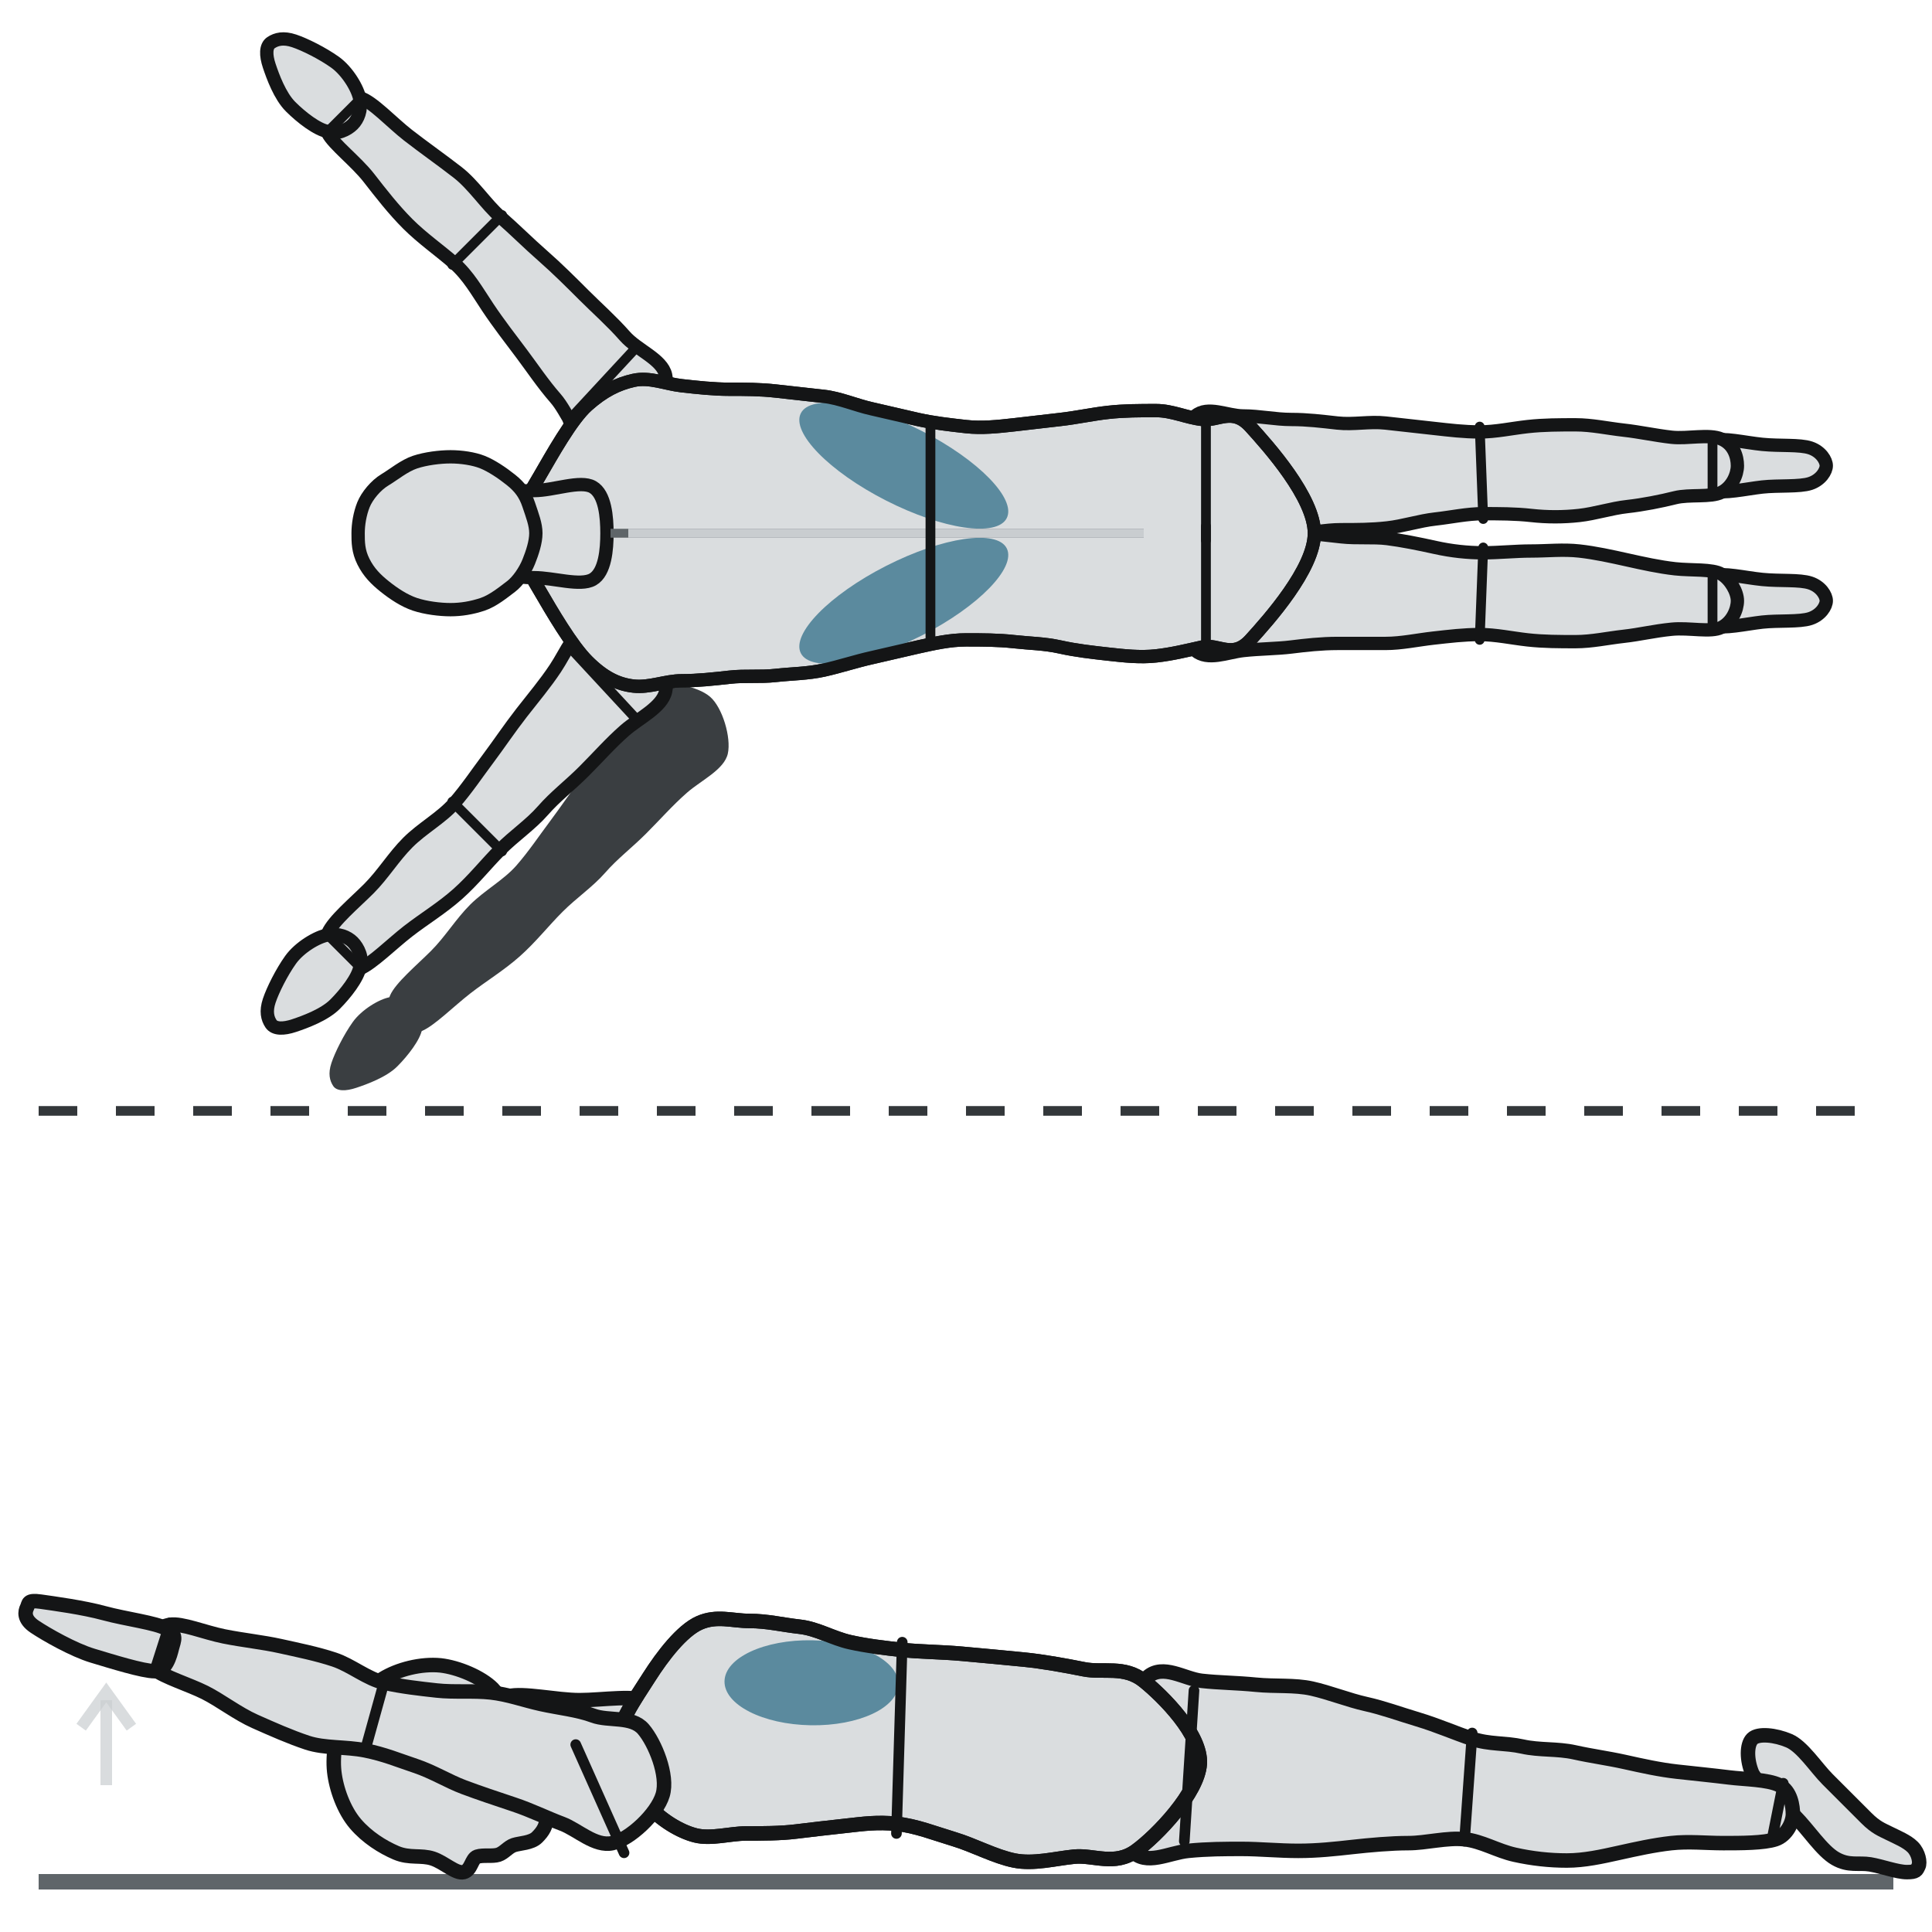
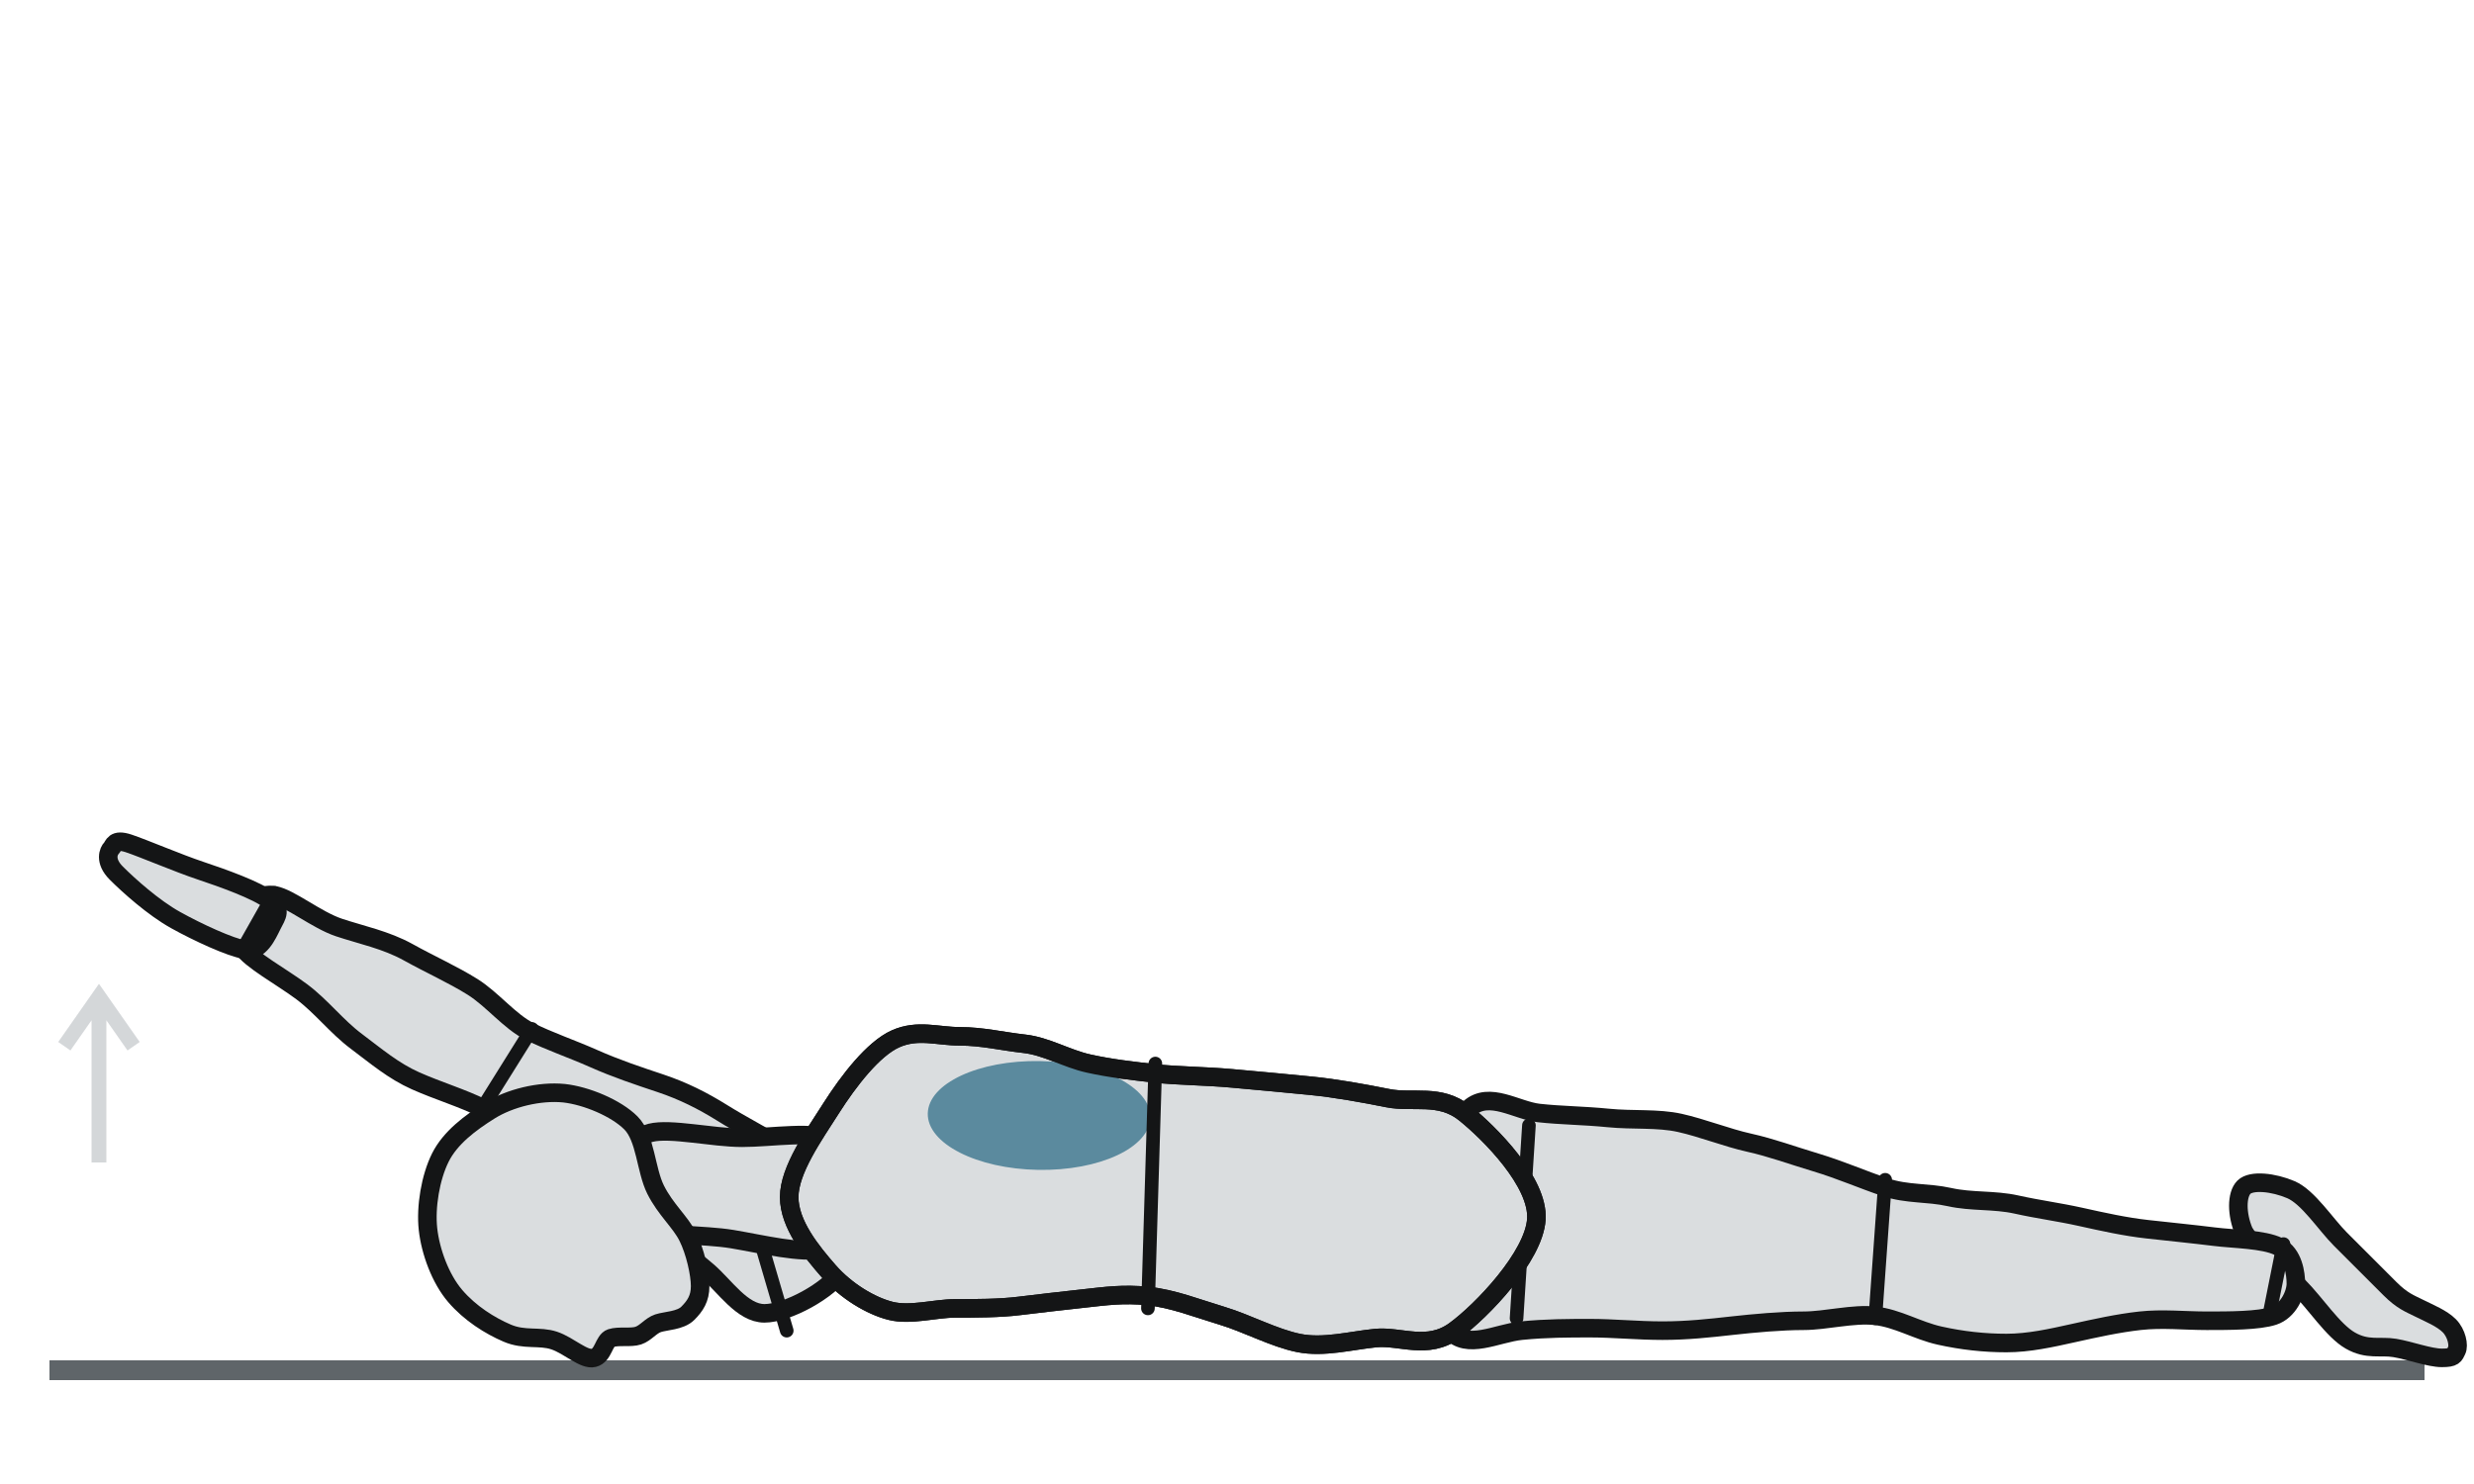
- <svg xmlns="http://www.w3.org/2000/svg" viewBox="0 0 100 100" role="img" aria-label="プローンYレイズ 上から見た図と横から見た図 腕をY字に浮かす">
-   <g transform="translate(4 0) scale(0.92)">
+ <svg xmlns="http://www.w3.org/2000/svg" viewBox="0 0 100 60" role="img" aria-label="プローンYレイズ 横から 腕を床から浮かす">
+   <line x1="2" y1="55.4" x2="98" y2="55.4" stroke="#5F6569" stroke-width="0.8" />
+   <g transform="translate(100 -42) scale(-1 1)">
    <defs>
-       <clipPath id="py29c">
-         <use href="#py29" />
-       </clipPath>
-     </defs>
-     <path d="M32.4 28.4C31.5 28.1 31.1 26.7 30.4 25.9S29.1 24.2 28.5 23.4S27.2 21.7 26.6 20.8S25.5 19 24.7 18.3S22.9 16.9 22.1 16.1S20.6 14.4 19.9 13.5S17.9 11.6 17.6 11S17.6 9.8 17.9 9.5S18.7 8.8 19.4 9S21.2 10.4 22.1 11.1S24 12.5 24.9 13.2S26.5 15 27.3 15.7S28.9 17.2 29.7 17.9S31.3 19.4 32 20.1S33.6 21.6 34.3 22.4S36.4 23.7 36.6 24.6S36.3 27.1 35.6 27.8S33.3 28.7 32.4 28.4Z" fill="#3A3E41" />
-     <path d="M17.6 10.9C17 10.8 16.1 10.1 15.5 9.5S14.5 7.8 14.3 7.2S14.1 6.1 14.4 5.9S15.1 5.6 15.7 5.8S17.3 6.5 18 7S19.3 8.5 19.4 9.1S19.3 10.2 19 10.5S18.1 11.1 17.6 10.9Z" fill="#3A3E41" />
-     <path d="M36.6 42.4C36.4 43.3 35.1 43.9 34.3 44.6S32.8 46.1 32 46.9S30.4 48.3 29.7 49.1S28.1 50.5 27.3 51.3S25.8 53 24.9 53.8S23 55.2 22.1 55.9S20.1 57.7 19.4 58S18.2 57.8 17.9 57.5S17.3 56.7 17.6 56S19.1 54.3 19.9 53.5S21.3 51.7 22.1 50.9S24 49.5 24.7 48.7S26 47 26.6 46.2S27.8 44.5 28.5 43.6S29.8 42 30.4 41.1S31.5 38.9 32.4 38.6S34.9 38.6 35.6 39.2S36.8 41.5 36.6 42.4Z" fill="#3A3E41" />
-     <path d="M19.4 57.9C19.3 58.5 18.6 59.4 18 60S16.3 61 15.7 61.2S14.6 61.4 14.4 61.1S14.1 60.4 14.3 59.8S15 58.2 15.5 57.5S17 56.2 17.6 56.1S18.7 56.2 19 56.5S19.6 57.4 19.4 57.9Z" fill="#3A3E41" />
-     <g fill="#DADDDF" stroke="#141516" stroke-width="0.75" stroke-linejoin="round">
-       <path id="py21" d="M92 24.8C92.6 24.6 93.8 24.9 94.8 25S96.9 25 97.5 25.2S98.4 25.9 98.4 26.2S98.1 27 97.5 27.2S95.7 27.3 94.8 27.4S92.6 27.8 92 27.6S91.2 26.7 91.2 26.2S91.4 25 92 24.8Z" />
-       <path id="py22" d="M62.9 23.4C63.6 22.8 64.7 23.4 65.6 23.4S67.4 23.6 68.3 23.6S70 23.7 70.9 23.8S72.7 23.7 73.6 23.8S75.4 24 76.3 24.1S78 24.3 78.9 24.3S80.7 24.1 81.6 24S83.4 23.9 84.3 23.9S86.1 24.1 87 24.2S88.8 24.5 89.7 24.6S91.8 24.4 92.5 24.7S93.4 25.7 93.4 26.2S93.1 27.4 92.5 27.7S90.7 27.8 89.9 28S88.1 28.4 87.2 28.5S85.4 28.9 84.5 29S82.7 29.1 81.8 29S80 28.9 79.1 28.9S77.3 29.1 76.4 29.2S74.6 29.6 73.7 29.7S72 29.8 71.1 29.8S69.3 30 68.4 30.1S66.6 30.3 65.8 30.4S63.8 31.2 63.1 30.6S61.6 28.2 61.6 27S62.2 24 62.9 23.4Z" />
-       <path id="py23" d="M92 32.4C92.6 32.2 93.8 32.5 94.8 32.6S96.9 32.6 97.5 32.8S98.4 33.5 98.4 33.8S98.1 34.6 97.5 34.8S95.7 34.9 94.8 35S92.6 35.4 92 35.2S91.2 34.3 91.2 33.8S91.4 32.6 92 32.4Z" />
-       <path id="py24" d="M63.1 29.4C63.8 28.8 64.9 29.5 65.8 29.6S67.5 29.8 68.4 29.9S70.2 30.1 71.1 30.2S72.9 30.2 73.7 30.3S75.5 30.6 76.4 30.8S78.2 31.1 79.1 31.1S80.9 31 81.8 31S83.6 30.9 84.5 31S86.3 31.3 87.2 31.5S89 31.9 89.9 32S92 32 92.5 32.3S93.4 33.3 93.4 33.8S93.1 35 92.5 35.3S90.7 35.3 89.7 35.4S87.9 35.7 87 35.8S85.2 36.1 84.3 36.1S82.5 36.1 81.6 36S79.8 35.7 78.9 35.7S77.2 35.8 76.3 35.9S74.5 36.2 73.6 36.2S71.8 36.2 70.9 36.2S69.1 36.3 68.3 36.4S66.5 36.5 65.6 36.6S63.6 37.2 62.9 36.6S61.5 34.2 61.6 33S62.4 30 63.1 29.4Z" />
-       <path id="py25" d="M28.9 24.9C28 24.6 27.6 23.2 26.9 22.4S25.6 20.7 25 19.9S23.7 18.2 23.1 17.3S22 15.5 21.2 14.8S19.4 13.4 18.6 12.6S17.1 10.9 16.4 10S14.4 8.1 14.1 7.5S14.2 6.4 14.5 6.1S15.2 5.3 15.9 5.5S17.7 6.9 18.6 7.6S20.5 9 21.4 9.7S23 11.5 23.8 12.2S25.4 13.7 26.2 14.4S27.8 15.9 28.5 16.6S30.1 18.1 30.8 18.9S32.9 20.2 33.1 21.1S32.8 23.6 32.1 24.3S29.8 25.2 28.9 24.9Z" />
-       <path id="py26" d="M14.1 7.4C13.5 7.3 12.6 6.6 12 6S11 4.3 10.8 3.7S10.6 2.6 10.9 2.4S11.6 2.1 12.2 2.3S13.8 3 14.5 3.5S15.8 5 15.9 5.6S15.8 6.7 15.5 7S14.6 7.6 14.1 7.4Z" />
-       <path id="py27" d="M33.1 38.9C32.9 39.8 31.6 40.4 30.8 41.1S29.3 42.6 28.5 43.4S26.9 44.8 26.2 45.6S24.6 47 23.8 47.8S22.3 49.5 21.4 50.3S19.5 51.7 18.6 52.4S16.6 54.2 15.9 54.5S14.8 54.3 14.5 53.9S13.8 53.2 14.1 52.5S15.6 50.8 16.4 50S17.8 48.2 18.6 47.4S20.5 46 21.2 45.2S22.5 43.5 23.1 42.7S24.3 41 25 40.1S26.3 38.5 26.9 37.6S28 35.4 28.9 35.1S31.4 35.1 32.1 35.7S33.3 38 33.1 38.9Z" />
-       <path id="py28" d="M15.9 54.4C15.8 55 15.1 55.9 14.5 56.5S12.8 57.5 12.2 57.7S11.1 57.9 10.9 57.6S10.6 56.9 10.8 56.3S11.5 54.7 12 54S13.5 52.7 14.1 52.6S15.2 52.7 15.5 53S16.1 53.9 15.9 54.4Z" />
-       <path id="py29" d="M26 26.8C26.7 25.6 27.8 23.6 28.7 22.8S30.4 21.6 31.3 21.4S33.1 21.6 34 21.7S35.8 21.9 36.7 21.9S38.4 21.9 39.3 22S41.1 22.2 42 22.3S43.8 22.8 44.7 23S46.4 23.4 47.3 23.6S49.1 23.9 50 24S51.8 24 52.7 23.9S54.4 23.7 55.3 23.6S57.1 23.3 58 23.2S59.8 23.1 60.7 23.1S62.4 23.5 63.3 23.6S65 22.9 66 24S69.6 28 69.6 30S67 34.9 66 36S64.2 36.2 63.3 36.4S61.6 36.8 60.7 36.9S58.9 36.9 58 36.8S56.2 36.6 55.3 36.4S53.6 36.2 52.7 36.1S50.9 36 50 36S48.2 36.2 47.3 36.4S45.6 36.8 44.7 37S42.9 37.5 42 37.7S40.2 37.9 39.3 38S37.6 38 36.7 38.1S34.9 38.3 34 38.3S32.2 38.7 31.3 38.6S29.6 38.1 28.7 37.2S26.7 34.4 26 33.2S24.7 31.1 24.7 30S25.3 28 26 26.8Z" />
-     </g>
-     <g fill="#5B8A9E">
-       <g clip-path="url(#py29c)">
-         <ellipse cx="46.5" cy="26.2" rx="6.5" ry="2.2" transform="rotate(27 46.5 26.2)" />
-         <ellipse cx="46.5" cy="33.8" rx="6.5" ry="2.2" transform="rotate(-27 46.5 33.8)" />
-       </g>
-     </g>
-     <g fill="none" stroke="#141516" stroke-width="0.75">
-       <use href="#py29" />
-     </g>
-     <g fill="#DADDDF" stroke="#141516" stroke-width="0.75" stroke-linejoin="round">
-       <path id="py210" d="M19 28C19.7 27.6 21.2 27.9 22.3 27.9S24.6 27.6 25.7 27.6S28.3 27 29 27.4S29.8 29.1 29.8 30S29.7 32.2 29 32.6S26.8 32.5 25.7 32.5S23.4 32.2 22.3 32.1S19.7 32.4 19 32S18.4 30.7 18.4 30S18.3 28.4 19 28Z" />
-       <path id="py211" d="M25.8 30C25.8 30.5 25.6 31.1 25.4 31.6S24.8 32.7 24.4 33S23.4 33.8 22.8 34S21.6 34.3 21 34.3S19.6 34.2 19 34S17.8 33.4 17.3 33S16.4 32.2 16.1 31.6S15.8 30.5 15.8 30S15.9 28.9 16.1 28.4S16.8 27.3 17.3 27S18.4 26.2 19 26S20.4 25.7 21 25.7S22.3 25.8 22.8 26S23.9 26.6 24.4 27S25.2 27.8 25.4 28.4S25.8 29.5 25.8 30Z" />
-     </g>
-     <path d="M30 30 L60 30" stroke="#5F6569" stroke-width="0.5" />
-     <path d="M31 30 L60 30" stroke="#C9CDD0" stroke-width="0.5" />
-     <g stroke="#141516" stroke-width="0.55" stroke-linecap="round">
-       <line x1="63.5" y1="23.6" x2="63.5" y2="30.4" />
-       <line x1="78.9" y1="24.0" x2="79.1" y2="29.2" />
-       <line x1="92.0" y1="24.7" x2="92.0" y2="27.7" />
-       <line x1="63.5" y1="29.6" x2="63.5" y2="36.4" />
-       <line x1="79.1" y1="30.8" x2="78.9" y2="36.0" />
-       <line x1="92.0" y1="32.3" x2="92.0" y2="35.3" />
-       <line x1="48.0" y1="24.0" x2="48.0" y2="36.0" />
-       <line x1="27.6" y1="23.7" x2="31.4" y2="19.6" />
-       <line x1="21.1" y1="14.9" x2="23.9" y2="12.1" />
-       <line x1="14.1" y1="7.4" x2="15.9" y2="5.6" />
-       <line x1="31.4" y1="40.4" x2="27.6" y2="36.3" />
-       <line x1="23.9" y1="47.9" x2="21.1" y2="45.1" />
-       <line x1="15.9" y1="54.4" x2="14.1" y2="52.6" />
-     </g>
-   </g>
-   <line x1="2" y1="57.5" x2="98" y2="57.5" stroke="#33373A" stroke-width="0.5" stroke-dasharray="2 2" />
-   <line x1="2" y1="97.4" x2="98" y2="97.4" stroke="#5F6569" stroke-width="0.8" />
-   <g transform="translate(100 0) scale(-1 1)">
-     <defs>
-       <clipPath id="pys25c">
-         <use href="#pys25" />
+       <clipPath id="pys27c">
+         <use href="#pys27" />
      </clipPath>
    </defs>
    <g fill="#DADDDF" stroke="#141516" stroke-width="0.75" stroke-linejoin="round">
-       <path id="pys21" d="M74.1 91.6C73.3 92 71.6 91.9 70.4 92.1S67.6 92.7 66.7 92.5S65.3 91.2 65.2 90.5S65.5 88.5 66.3 88.1S68.8 88 70 88S72.9 87.6 73.7 87.8S75 89 75.1 89.6S74.9 91.2 74.1 91.6Z" />
-       <path id="pys22" d="M77.2 86.2C78.2 86.1 79.4 86.4 80.2 86.9S81.8 88 82.2 88.8S82.8 90.8 82.7 91.7S82.2 93.7 81.6 94.4S80.2 95.6 79.5 95.9S78.2 96 77.6 96.2S76.4 97 76 96.9S75.6 96.2 75.3 96.1S74.5 96.1 74.2 96S73.7 95.6 73.4 95.5S72.5 95.4 72.2 95.1S71.7 94.5 71.7 94S71.9 92.6 72.2 92S73.1 90.9 73.5 90.1S73.9 88 74.5 87.4S76.3 86.3 77.2 86.2Z" />
-       <path id="pys23" d="M9.3 91.8C8.9 92.5 7.8 93.3 7.1 94S5.7 95.8 5 96.2S3.8 96.4 3.2 96.5S1.8 96.9 1.3 96.9S0.8 96.8 0.7 96.6S0.7 95.9 1 95.6S1.8 95.1 2.2 94.9S2.9 94.6 3.4 94.1S4.8 92.7 5.4 92.1S6.7 90.4 7.4 90.1S9 89.7 9.3 90S9.6 91.1 9.3 91.8Z" />
-       <path id="pys24" d="M41.4 95.8C40.7 96.6 39.5 95.9 38.5 95.8S36.6 95.7 35.7 95.7S33.8 95.8 32.8 95.8S30.9 95.7 30 95.6S28 95.4 27.1 95.4S25.1 95.1 24.2 95.2S22.5 95.8 21.6 96S19.8 96.3 18.9 96.3S17.1 96.1 16.2 95.9S14.4 95.5 13.5 95.4S11.7 95.4 10.8 95.4S8.7 95.4 8.1 95.2S7.2 94.3 7.2 93.9S7.3 92.7 7.9 92.4S9.7 92.1 10.5 92S12.3 91.8 13.2 91.7S15 91.4 15.9 91.2S17.6 90.9 18.5 90.7S20.3 90.6 21.2 90.4S22.9 90.3 23.8 90S25.6 89.3 26.6 89S28.4 88.4 29.3 88.2S31.2 87.6 32.1 87.4S34 87.3 35 87.2S36.9 87.1 37.8 87S39.8 86.1 40.6 86.8S42.7 89.6 42.8 91.1S42.1 95 41.4 95.8Z" />
-       <path id="pys25" d="M66.5 93.4C65.8 94.2 64.8 94.8 64 95S62.2 94.9 61.4 94.9S59.6 94.9 58.8 94.8S57.1 94.6 56.2 94.5S54.6 94.3 53.6 94.4S51.6 94.9 50.6 95.2S48.5 96.1 47.5 96.3S45.4 96.2 44.4 96.1S42.3 96.6 41.2 95.8S38 92.8 37.9 91.3S39.8 87.8 40.8 87S42.9 86.6 43.9 86.4S46 86 47 85.9S49.1 85.7 50.2 85.6S52.4 85.5 53.3 85.4S55.1 85.2 56 85S57.7 84.3 58.6 84.2S60.3 83.9 61.2 83.9S62.9 83.6 63.8 84S65.7 85.7 66.4 86.8S68.1 89.3 68.1 90.4S67.2 92.6 66.5 93.4Z" />
+       <path id="pys21" d="M66 89.8C66.4 89 67.6 88.9 68.4 88.4S70 87.5 70.8 87S72.4 86.1 73.3 85.8S75.1 85.2 76 84.8S77.8 84.1 78.6 83.7S80.1 82.4 80.9 81.9S82.6 81 83.5 80.5S85.4 79.8 86.3 79.5S88.3 78.3 88.9 78.2S89.8 78.5 90 78.9S90.5 79.8 90.2 80.3S88.6 81.5 87.8 82.1S86.4 83.5 85.6 84.1S84.1 85.3 83.2 85.7S81.3 86.4 80.5 86.8S78.9 87.8 78.1 88.4S76.7 89.6 75.9 90.1S74.4 91.1 73.6 91.7S72.1 92.8 71.4 93.4S70 95.1 69.1 95.1S66.5 94.2 65.9 93.3S65.5 90.6 66 89.8Z" />
+     </g>
+     <g stroke="#141516" stroke-width="0.55" stroke-linecap="round">
+       <line x1="69.9" y1="90.0" x2="68.2" y2="95.8" />
+       <line x1="78.5" y1="83.6" x2="80.5" y2="86.8" />
+     </g>
+     <g fill="#DADDDF" stroke="#141516" stroke-width="0.75" stroke-linejoin="round">
+       <path id="pys22" d="M89.1 78.4C89.6 78 91 77.5 91.9 77.2S94.2 76.3 94.8 76.1S95.4 76.2 95.5 76.3S95.8 76.8 95.3 77.3S93.8 78.7 92.9 79.2S90.7 80.3 90.1 80.4S89.2 79.8 89 79.4S88.6 78.8 89.1 78.4Z" />
+     </g>
+     <g stroke="#141516" stroke-width="0.55" stroke-linecap="round">
+       <line x1="88.9" y1="78.1" x2="90.2" y2="80.4" />
+     </g>
+     <g fill="#DADDDF" stroke="#141516" stroke-width="0.75" stroke-linejoin="round">
+       <path id="pys23" d="M74.1 91.6C73.3 92 71.6 91.9 70.4 92.1S67.6 92.7 66.7 92.5S65.3 91.2 65.2 90.5S65.5 88.5 66.3 88.1S68.8 88 70 88S72.9 87.6 73.7 87.8S75 89 75.1 89.6S74.9 91.2 74.1 91.6Z" />
+       <path id="pys24" d="M77.2 86.2C78.2 86.1 79.4 86.4 80.2 86.9S81.8 88 82.2 88.8S82.8 90.8 82.7 91.7S82.2 93.7 81.6 94.4S80.2 95.6 79.5 95.9S78.2 96 77.6 96.2S76.4 97 76 96.9S75.6 96.2 75.3 96.1S74.5 96.1 74.2 96S73.7 95.6 73.4 95.5S72.5 95.4 72.2 95.1S71.7 94.5 71.7 94S71.9 92.6 72.2 92S73.1 90.9 73.5 90.1S73.9 88 74.5 87.4S76.3 86.3 77.2 86.2Z" />
+       <path id="pys25" d="M9.3 91.8C8.9 92.5 7.8 93.3 7.1 94S5.7 95.8 5 96.2S3.8 96.4 3.2 96.5S1.8 96.9 1.3 96.9S0.8 96.8 0.7 96.6S0.7 95.9 1 95.6S1.8 95.1 2.2 94.9S2.9 94.6 3.4 94.1S4.8 92.7 5.4 92.1S6.7 90.4 7.4 90.1S9 89.7 9.3 90S9.6 91.1 9.3 91.8Z" />
+       <path id="pys26" d="M41.4 95.8C40.7 96.6 39.5 95.9 38.5 95.8S36.6 95.7 35.7 95.7S33.8 95.8 32.8 95.8S30.9 95.7 30 95.6S28 95.4 27.1 95.4S25.1 95.1 24.2 95.2S22.5 95.8 21.6 96S19.8 96.3 18.9 96.3S17.1 96.1 16.2 95.9S14.4 95.5 13.5 95.4S11.7 95.4 10.8 95.4S8.7 95.4 8.1 95.2S7.2 94.3 7.2 93.9S7.3 92.7 7.9 92.4S9.7 92.1 10.5 92S12.3 91.8 13.2 91.7S15 91.4 15.9 91.2S17.6 90.9 18.5 90.7S20.3 90.6 21.2 90.4S22.9 90.3 23.8 90S25.6 89.3 26.6 89S28.4 88.4 29.3 88.2S31.2 87.6 32.1 87.4S34 87.3 35 87.2S36.9 87.1 37.8 87S39.8 86.1 40.6 86.8S42.7 89.6 42.8 91.1S42.1 95 41.4 95.8Z" />
+     </g>
+     <g stroke="#141516" stroke-width="0.55" stroke-linecap="round">
+       <line x1="38.7" y1="95.3" x2="38.2" y2="87.5" />
+       <line x1="24.2" y1="95.3" x2="23.8" y2="89.7" />
+       <line x1="8.3" y1="95.3" x2="7.7" y2="92.3" />
+     </g>
+     <g fill="#DADDDF" stroke="#141516" stroke-width="0.75" stroke-linejoin="round">
+       <path id="pys27" d="M66.5 93.4C65.8 94.2 64.8 94.8 64 95S62.2 94.9 61.4 94.9S59.6 94.9 58.8 94.8S57.1 94.6 56.2 94.5S54.6 94.3 53.6 94.4S51.6 94.9 50.6 95.2S48.5 96.1 47.5 96.3S45.4 96.2 44.4 96.1S42.3 96.6 41.2 95.8S38 92.8 37.9 91.3S39.8 87.8 40.8 87S42.9 86.6 43.9 86.4S46 86 47 85.9S49.1 85.7 50.2 85.6S52.4 85.5 53.3 85.4S55.1 85.2 56 85S57.7 84.3 58.6 84.2S60.3 83.9 61.2 83.9S62.9 83.6 63.8 84S65.7 85.7 66.4 86.8S68.1 89.3 68.1 90.4S67.2 92.6 66.5 93.4Z" />
    </g>
    <g fill="#5B8A9E">
-       <g clip-path="url(#pys25c)">
+       <g clip-path="url(#pys27c)">
        <ellipse cx="58.0" cy="87.1" rx="4.5" ry="2.2" transform="rotate(179 58.0 87.1)" />
      </g>
    </g>
    <g fill="none" stroke="#141516" stroke-width="0.75">
-       <use href="#pys25" />
-     </g>
-     <g fill="#DADDDF" stroke="#141516" stroke-width="0.75" stroke-linejoin="round">
-       <path id="pys26" d="M66.7 89.5C67.3 88.8 68.5 89.1 69.3 88.8S71.1 88.4 72 88.2S73.7 87.7 74.6 87.6S76.5 87.6 77.4 87.5S79.2 87.3 80.1 87.1S81.8 86.2 82.7 85.9S84.6 85.4 85.5 85.2S87.4 84.9 88.4 84.7S90.6 84 91.2 84.1S92.1 84.6 92.2 85S92.5 86 92 86.4S90.2 87.2 89.4 87.6S87.7 88.7 86.8 89.1S85 89.9 84.1 90.2S82.1 90.4 81.1 90.6S79.4 91.1 78.5 91.4S76.8 92.2 76 92.5S74.3 93.1 73.4 93.4S71.7 94.1 70.9 94.4S69.2 95.6 68.3 95.4S66 93.9 65.7 92.9S66.1 90.2 66.7 89.5Z" />
-       <path id="pys27" d="M91.4 84.3C91.9 84 93.5 83.8 94.6 83.5S97.2 83 97.9 82.9S98.5 83 98.6 83.2S98.8 83.8 98.2 84.2S96.2 85.4 95.2 85.7S92.6 86.5 92 86.5S91.2 85.7 91.1 85.3S90.8 84.6 91.4 84.3Z" />
+       <use href="#pys27" />
    </g>
    <g stroke="#141516" stroke-width="0.55" stroke-linecap="round">
      <line x1="53.6" y1="94.9" x2="53.3" y2="85.0" />
-       <line x1="38.7" y1="95.3" x2="38.2" y2="87.5" />
-       <line x1="24.2" y1="95.3" x2="23.8" y2="89.7" />
-       <line x1="8.3" y1="95.3" x2="7.7" y2="92.3" />
-       <line x1="70.2" y1="90.3" x2="67.7" y2="95.9" />
-       <line x1="80.1" y1="87.0" x2="81.1" y2="90.6" />
-       <line x1="91.2" y1="84.0" x2="92.0" y2="86.5" />
    </g>
-     <path d="M94.5 92.4 L94.5 88" stroke="#C9CDD0" stroke-width="0.6" opacity="0.7" />
-     <path d="M93.2 89.4 L94.5 87.6 L95.8 89.4" fill="none" stroke="#C9CDD0" stroke-width="0.6" opacity="0.7" />
+     <path d="M96 89 L96 82.5 M94.6 84.3 L96 82.3 L97.4 84.3" fill="none" stroke="#C9CDD0" stroke-width="0.6" opacity="0.8" />
  </g>
</svg>
